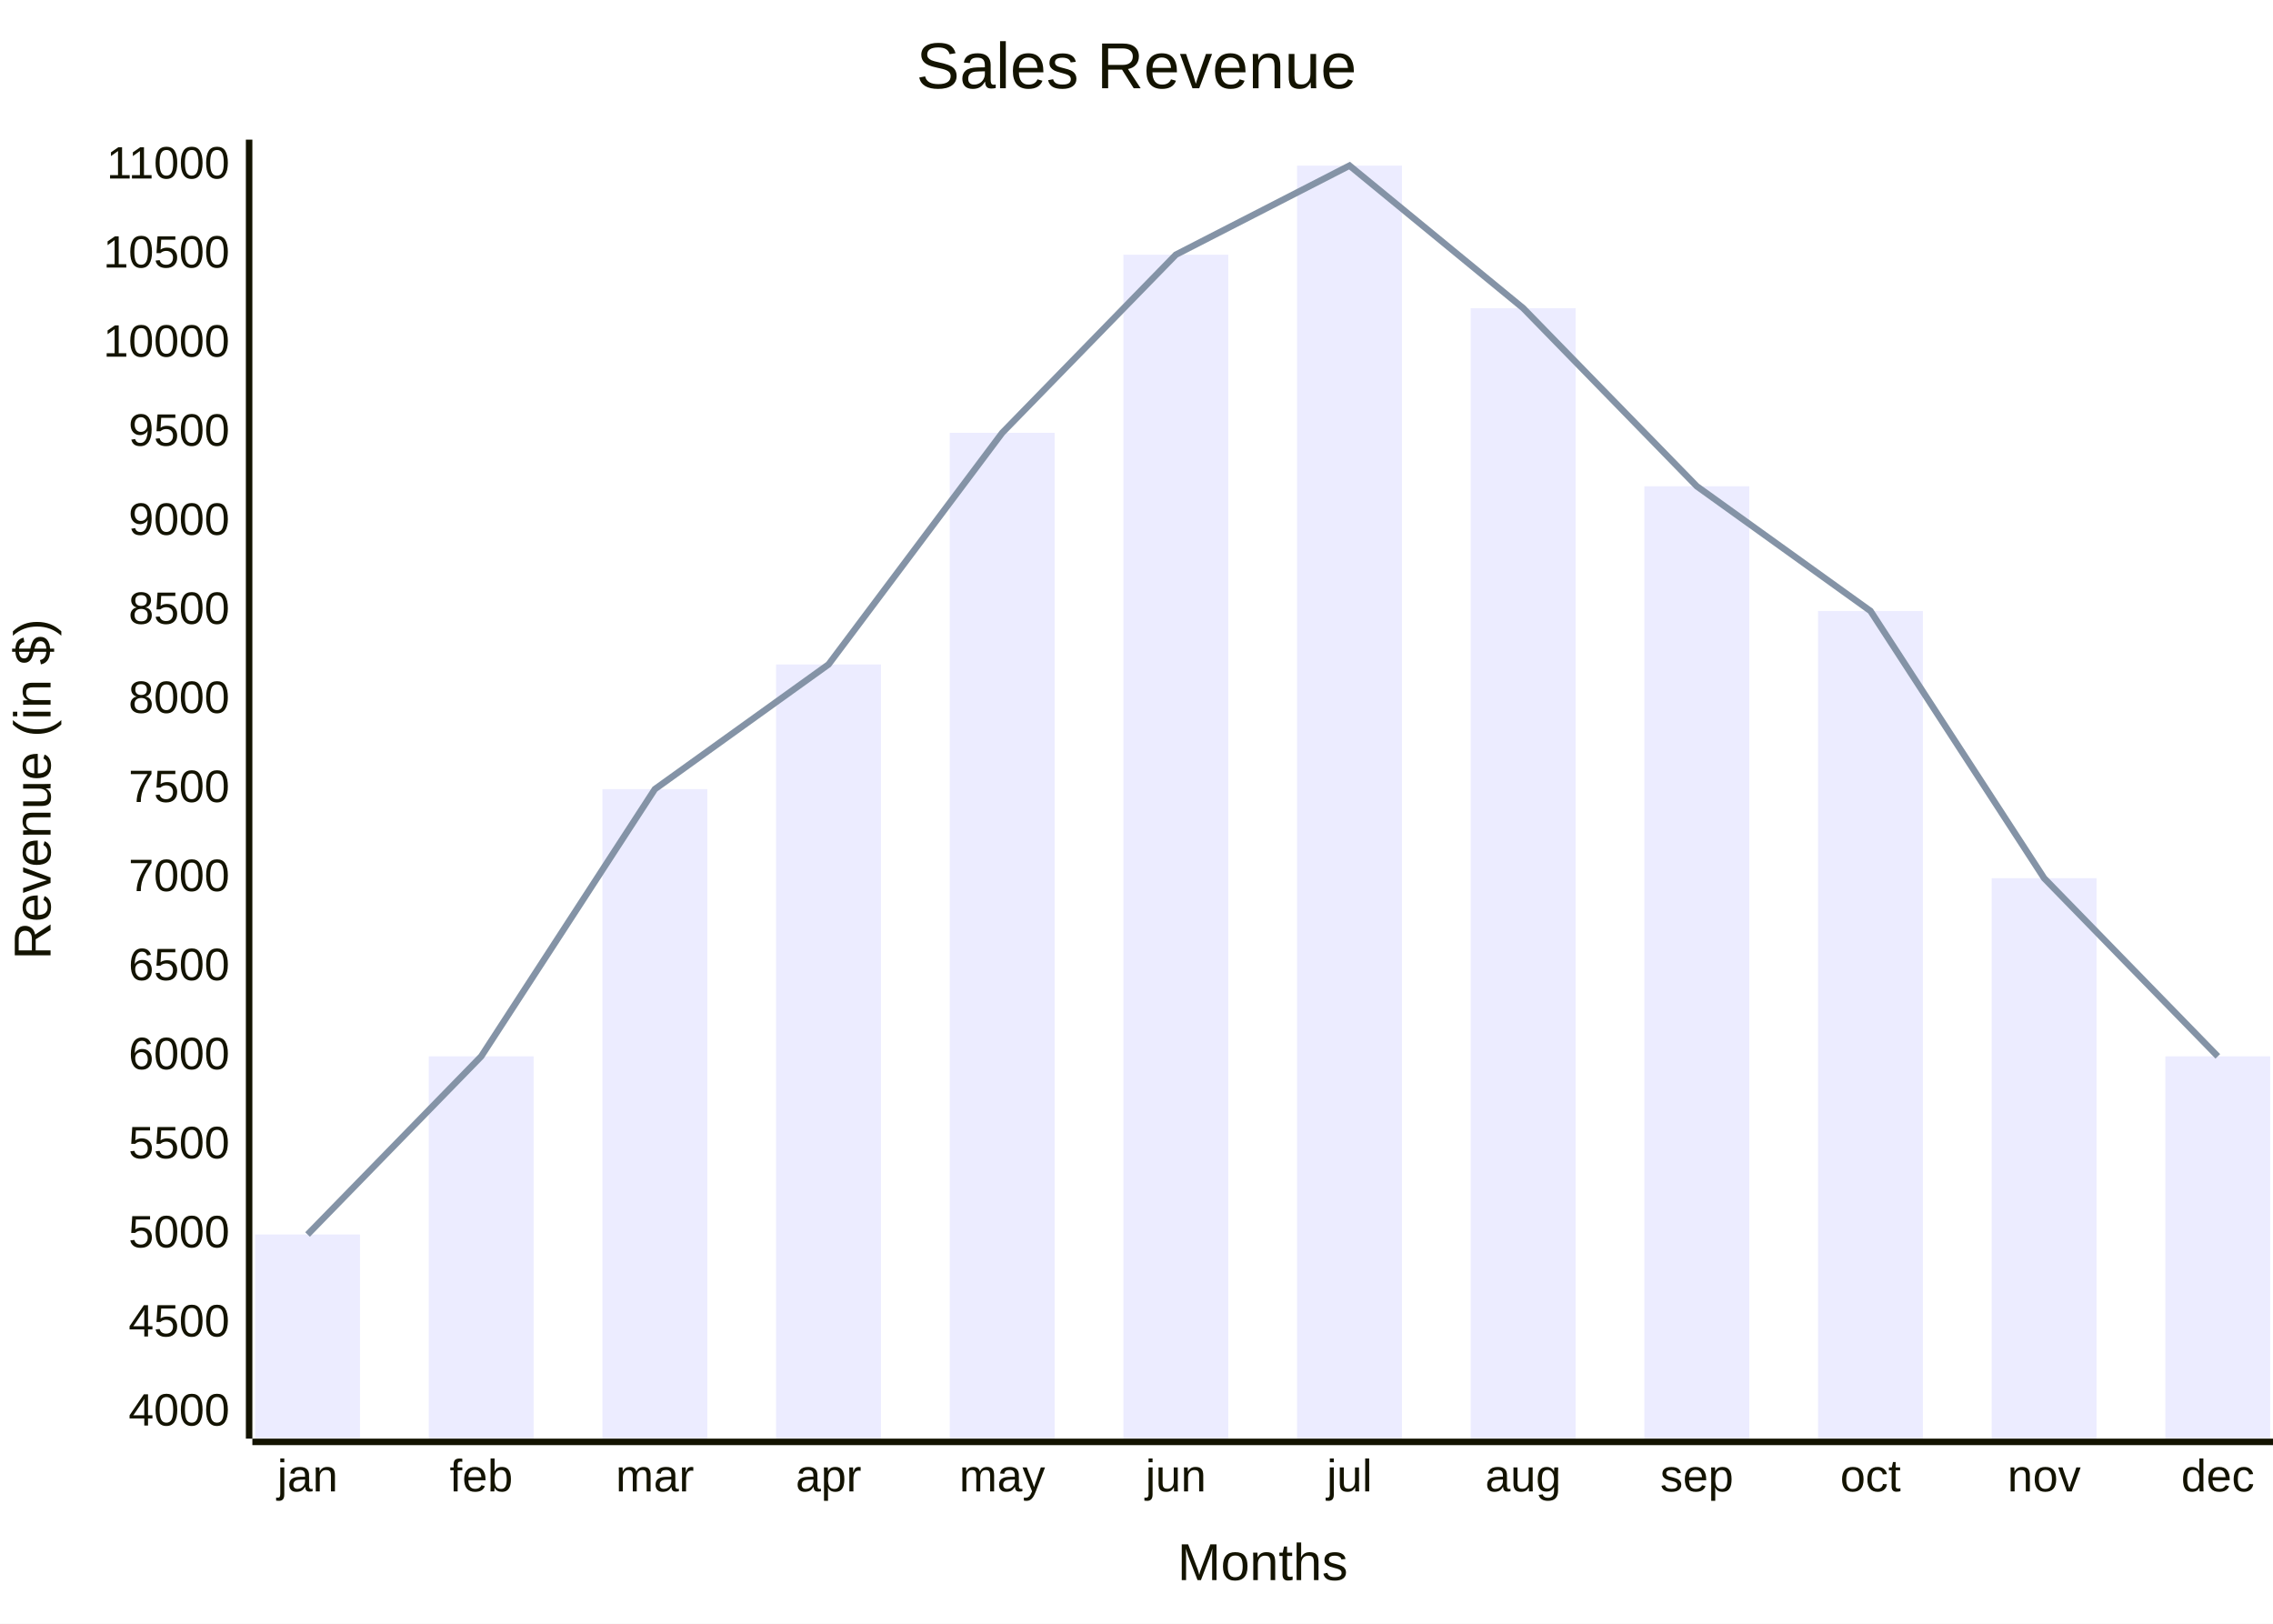
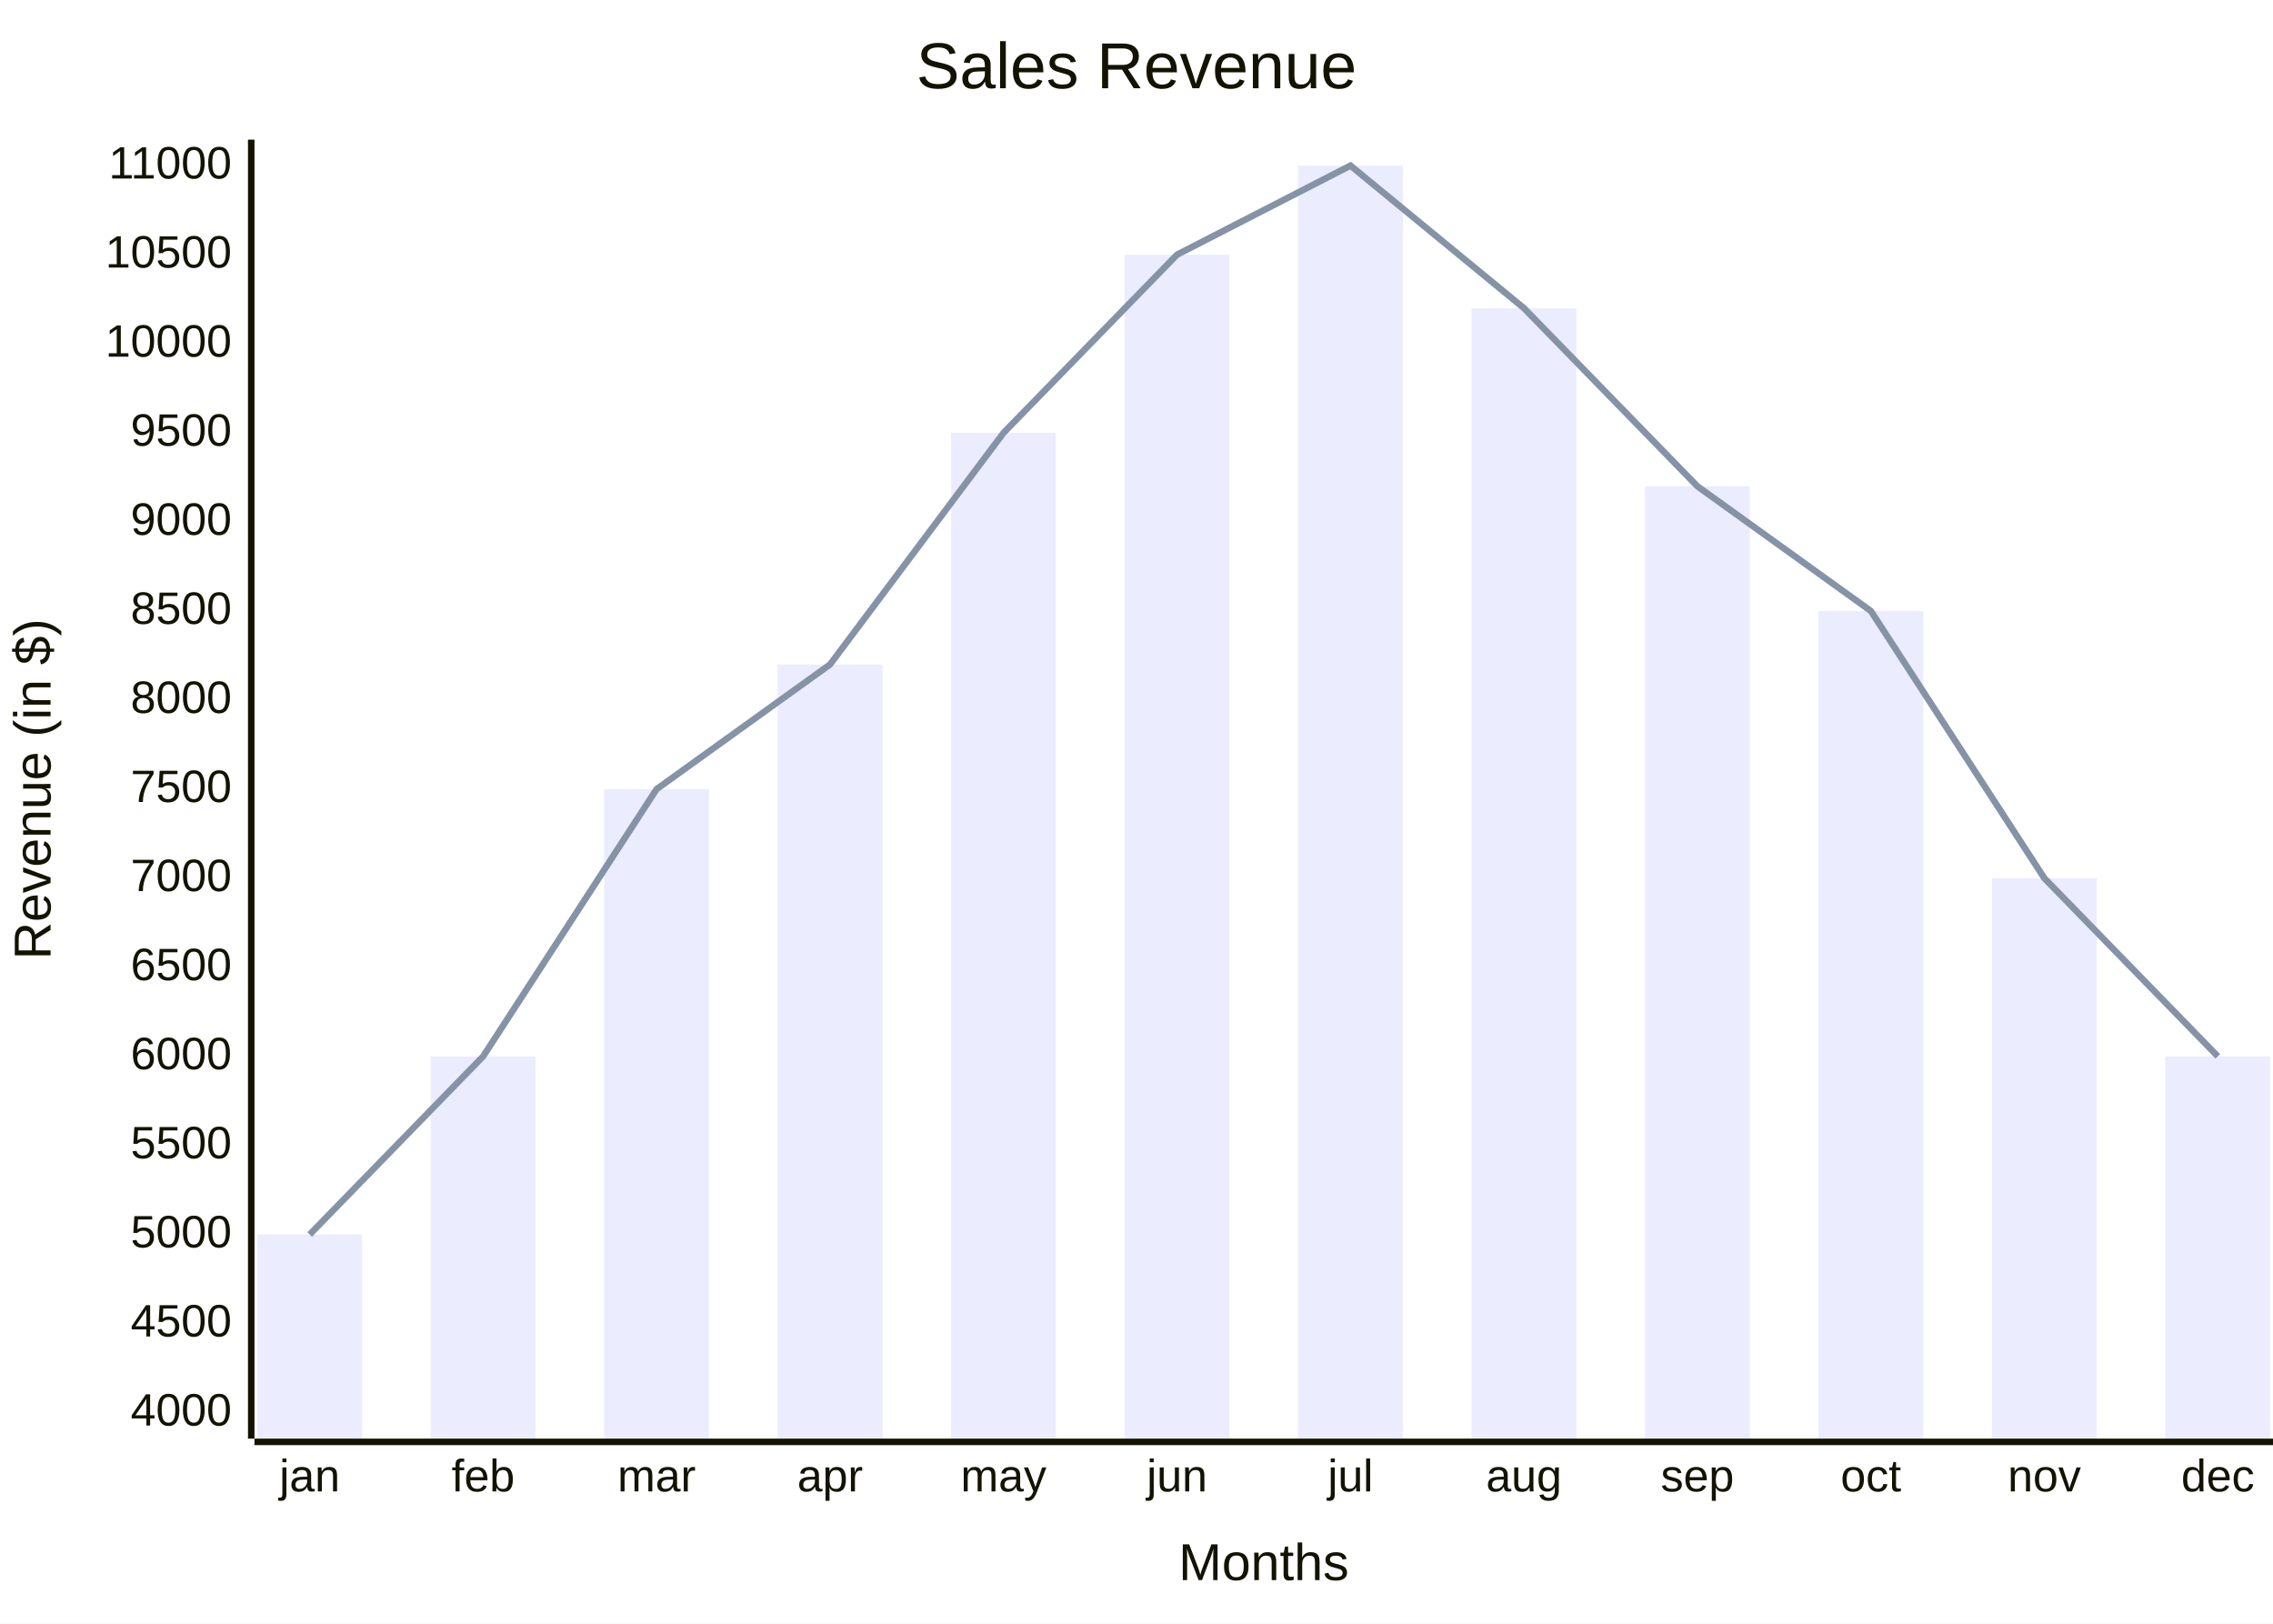
<svg xmlns="http://www.w3.org/2000/svg" id="upstream_cypress_xychart_spec_render_with_show_axis_tick_false_016" width="100%" style="max-width: 700px; background-color: white;" viewBox="0 0 700 500" role="graphics-document document" aria-roledescription="xychart">
-   <style>#upstream_cypress_xychart_spec_render_with_show_axis_tick_false_016{font-family:"trebuchet ms",verdana,arial,sans-serif;font-size:16px;fill:#333;}@keyframes edge-animation-frame{from{stroke-dashoffset:0;}}@keyframes dash{to{stroke-dashoffset:0;}}#upstream_cypress_xychart_spec_render_with_show_axis_tick_false_016 .edge-animation-slow{stroke-dasharray:9,5!important;stroke-dashoffset:900;animation:dash 50s linear infinite;stroke-linecap:round;}#upstream_cypress_xychart_spec_render_with_show_axis_tick_false_016 .edge-animation-fast{stroke-dasharray:9,5!important;stroke-dashoffset:900;animation:dash 20s linear infinite;stroke-linecap:round;}#upstream_cypress_xychart_spec_render_with_show_axis_tick_false_016 .error-icon{fill:#552222;}#upstream_cypress_xychart_spec_render_with_show_axis_tick_false_016 .error-text{fill:#552222;stroke:#552222;}#upstream_cypress_xychart_spec_render_with_show_axis_tick_false_016 .edge-thickness-normal{stroke-width:1px;}#upstream_cypress_xychart_spec_render_with_show_axis_tick_false_016 .edge-thickness-thick{stroke-width:3.5px;}#upstream_cypress_xychart_spec_render_with_show_axis_tick_false_016 .edge-pattern-solid{stroke-dasharray:0;}#upstream_cypress_xychart_spec_render_with_show_axis_tick_false_016 .edge-thickness-invisible{stroke-width:0;fill:none;}#upstream_cypress_xychart_spec_render_with_show_axis_tick_false_016 .edge-pattern-dashed{stroke-dasharray:3;}#upstream_cypress_xychart_spec_render_with_show_axis_tick_false_016 .edge-pattern-dotted{stroke-dasharray:2;}#upstream_cypress_xychart_spec_render_with_show_axis_tick_false_016 .marker{fill:#333333;stroke:#333333;}#upstream_cypress_xychart_spec_render_with_show_axis_tick_false_016 .marker.cross{stroke:#333333;}#upstream_cypress_xychart_spec_render_with_show_axis_tick_false_016 svg{font-family:"trebuchet ms",verdana,arial,sans-serif;font-size:16px;}#upstream_cypress_xychart_spec_render_with_show_axis_tick_false_016 p{margin:0;}#upstream_cypress_xychart_spec_render_with_show_axis_tick_false_016 :root{--mermaid-font-family:"trebuchet ms",verdana,arial,sans-serif;}</style>
+   <style>#upstream_cypress_xychart_spec_render_with_show_axis_tick_false_016{font-family:"trebuchet ms",verdana,arial,sans-serif;font-size:16px;fill:#333;}@keyframes edge-animation-frame{from{stroke-dashoffset:0;}}@keyframes dash{to{stroke-dashoffset:0;}}#upstream_cypress_xychart_spec_render_with_show_axis_tick_false_016 .edge-animation-slow{stroke-dasharray:9,5!important;stroke-dashoffset:900;animation:dash 50s linear infinite;stroke-linecap:round;}#upstream_cypress_xychart_spec_render_with_show_axis_tick_false_016 .edge-animation-fast{stroke-dasharray:9,5!important;stroke-dashoffset:900;animation:dash 20s linear infinite;stroke-linecap:round;}#upstream_cypress_xychart_spec_render_with_show_axis_tick_false_016 .error-icon{fill:#552222;}#upstream_cypress_xychart_spec_render_with_show_axis_tick_false_016 .error-text{fill:#552222;stroke:#552222;}#upstream_cypress_xychart_spec_render_with_show_axis_tick_false_016 .edge-thickness-normal{stroke-width:1px;}#upstream_cypress_xychart_spec_render_with_show_axis_tick_false_016 .edge-thickness-thick{stroke-width:3.5px;}#upstream_cypress_xychart_spec_render_with_show_axis_tick_false_016 .edge-pattern-solid{stroke-dasharray:0;}#upstream_cypress_xychart_spec_render_with_show_axis_tick_false_016 .edge-thickness-invisible{stroke-width:0;fill:none;}#upstream_cypress_xychart_spec_render_with_show_axis_tick_false_016 .edge-pattern-dashed{stroke-dasharray:3;}#upstream_cypress_xychart_spec_render_with_show_axis_tick_false_016 .edge-pattern-dotted{stroke-dasharray:2;}#upstream_cypress_xychart_spec_render_with_show_axis_tick_false_016 .marker{fill:#333333;stroke:#333333;}#upstream_cypress_xychart_spec_render_with_show_axis_tick_false_016 .marker.cross{stroke:#333333;}#upstream_cypress_xychart_spec_render_with_show_axis_tick_false_016 svg{font-family:"trebuchet ms",verdana,arial,sans-serif;font-size:16px;}#upstream_cypress_xychart_spec_render_with_show_axis_tick_false_016 p{margin:0;}#upstream_cypress_xychart_spec_render_with_show_axis_tick_false_016 .node .neo-node{stroke:#9370DB;}#upstream_cypress_xychart_spec_render_with_show_axis_tick_false_016 [data-look="neo"].node rect,#upstream_cypress_xychart_spec_render_with_show_axis_tick_false_016 [data-look="neo"].cluster rect,#upstream_cypress_xychart_spec_render_with_show_axis_tick_false_016 [data-look="neo"].node polygon{stroke:#9370DB;filter:drop-shadow(1px 2px 2px rgba(185, 185, 185, 1));}#upstream_cypress_xychart_spec_render_with_show_axis_tick_false_016 [data-look="neo"].node path{stroke:#9370DB;stroke-width:1px;}#upstream_cypress_xychart_spec_render_with_show_axis_tick_false_016 [data-look="neo"].node .outer-path{filter:drop-shadow(1px 2px 2px rgba(185, 185, 185, 1));}#upstream_cypress_xychart_spec_render_with_show_axis_tick_false_016 [data-look="neo"].node .neo-line path{stroke:#9370DB;filter:none;}#upstream_cypress_xychart_spec_render_with_show_axis_tick_false_016 [data-look="neo"].node circle{stroke:#9370DB;filter:drop-shadow(1px 2px 2px rgba(185, 185, 185, 1));}#upstream_cypress_xychart_spec_render_with_show_axis_tick_false_016 [data-look="neo"].node circle .state-start{fill:#000000;}#upstream_cypress_xychart_spec_render_with_show_axis_tick_false_016 [data-look="neo"].icon-shape .icon{fill:#9370DB;filter:drop-shadow(1px 2px 2px rgba(185, 185, 185, 1));}#upstream_cypress_xychart_spec_render_with_show_axis_tick_false_016 [data-look="neo"].icon-shape .icon-neo path{stroke:#9370DB;filter:drop-shadow(1px 2px 2px rgba(185, 185, 185, 1));}#upstream_cypress_xychart_spec_render_with_show_axis_tick_false_016 :root{--mermaid-font-family:"trebuchet ms",verdana,arial,sans-serif;}</style>
  <g />
  <g class="main">
    <rect width="700" height="500" class="background" fill="white" />
    <g class="chart-title">
      <text x="0" y="0" fill="#131300" font-size="20" dominant-baseline="middle" text-anchor="middle" transform="translate(350, 21.5) rotate(0)">Sales Revenue</text>
    </g>
    <g class="plot">
      <g class="bar-plot-0">
-         <rect x="78.569" y="380.143" width="32.3" height="62.857" fill="#ECECFF" stroke="#ECECFF" stroke-width="0" />
-         <rect x="132.049" y="325.286" width="32.3" height="117.714" fill="#ECECFF" stroke="#ECECFF" stroke-width="0" />
-         <rect x="185.529" y="243" width="32.3" height="200" fill="#ECECFF" stroke="#ECECFF" stroke-width="0" />
-         <rect x="239.009" y="204.6" width="32.3" height="238.4" fill="#ECECFF" stroke="#ECECFF" stroke-width="0" />
-         <rect x="292.489" y="133.286" width="32.3" height="309.714" fill="#ECECFF" stroke="#ECECFF" stroke-width="0" />
-         <rect x="345.969" y="78.429" width="32.3" height="364.571" fill="#ECECFF" stroke="#ECECFF" stroke-width="0" />
-         <rect x="399.449" y="51" width="32.3" height="392" fill="#ECECFF" stroke="#ECECFF" stroke-width="0" />
-         <rect x="452.93" y="94.886" width="32.3" height="348.114" fill="#ECECFF" stroke="#ECECFF" stroke-width="0" />
-         <rect x="506.41" y="149.743" width="32.3" height="293.257" fill="#ECECFF" stroke="#ECECFF" stroke-width="0" />
-         <rect x="559.89" y="188.143" width="32.3" height="254.857" fill="#ECECFF" stroke="#ECECFF" stroke-width="0" />
-         <rect x="613.37" y="270.429" width="32.3" height="172.571" fill="#ECECFF" stroke="#ECECFF" stroke-width="0" />
+         <rect x="79.217" y="380.143" width="32.3" height="62.857" fill="#ECECFF" stroke="#ECECFF" stroke-width="0" />
+         <rect x="132.638" y="325.286" width="32.3" height="117.714" fill="#ECECFF" stroke="#ECECFF" stroke-width="0" />
+         <rect x="186.06" y="243" width="32.3" height="200" fill="#ECECFF" stroke="#ECECFF" stroke-width="0" />
+         <rect x="239.481" y="204.6" width="32.3" height="238.4" fill="#ECECFF" stroke="#ECECFF" stroke-width="0" />
+         <rect x="292.902" y="133.286" width="32.3" height="309.714" fill="#ECECFF" stroke="#ECECFF" stroke-width="0" />
+         <rect x="346.323" y="78.429" width="32.3" height="364.571" fill="#ECECFF" stroke="#ECECFF" stroke-width="0" />
+         <rect x="399.744" y="51" width="32.3" height="392" fill="#ECECFF" stroke="#ECECFF" stroke-width="0" />
+         <rect x="453.165" y="94.886" width="32.3" height="348.114" fill="#ECECFF" stroke="#ECECFF" stroke-width="0" />
+         <rect x="506.587" y="149.743" width="32.3" height="293.257" fill="#ECECFF" stroke="#ECECFF" stroke-width="0" />
+         <rect x="560.008" y="188.143" width="32.3" height="254.857" fill="#ECECFF" stroke="#ECECFF" stroke-width="0" />
+         <rect x="613.429" y="270.429" width="32.3" height="172.571" fill="#ECECFF" stroke="#ECECFF" stroke-width="0" />
        <rect x="666.85" y="325.286" width="32.3" height="117.714" fill="#ECECFF" stroke="#ECECFF" stroke-width="0" />
      </g>
      <g class="line-plot-1">
-         <path d="M94.719,380.143L148.199,325.286L201.679,243L255.159,204.6L308.639,133.286L362.119,78.429L415.599,51L469.08,94.886L522.56,149.743L576.04,188.143L629.52,270.429L683,325.286" fill="none" stroke="#8493A6" stroke-width="2" />
+         <path d="M95.367,380.143L148.788,325.286L202.21,243L255.631,204.6L309.052,133.286L362.473,78.429L415.894,51L469.315,94.886L522.737,149.743L576.158,188.143L629.579,270.429L683,325.286" fill="none" stroke="#8493A6" stroke-width="2" />
      </g>
    </g>
    <g class="bottom-axis">
      <g class="axis-line">
-         <path d="M 77.719,444 L 700,444" fill="none" stroke="#131300" stroke-width="2" />
+         <path d="M 78.367,444 L 700,444" fill="none" stroke="#131300" stroke-width="2" />
      </g>
      <g class="label">
-         <text x="0" y="0" fill="#131300" font-size="14" dominant-baseline="text-before-edge" text-anchor="middle" transform="translate(94.71875, 450) rotate(0)">jan</text>
-         <text x="0" y="0" fill="#131300" font-size="14" dominant-baseline="text-before-edge" text-anchor="middle" transform="translate(148.1989, 450) rotate(0)">feb</text>
-         <text x="0" y="0" fill="#131300" font-size="14" dominant-baseline="text-before-edge" text-anchor="middle" transform="translate(201.679, 450) rotate(0)">mar</text>
-         <text x="0" y="0" fill="#131300" font-size="14" dominant-baseline="text-before-edge" text-anchor="middle" transform="translate(255.1591, 450) rotate(0)">apr</text>
-         <text x="0" y="0" fill="#131300" font-size="14" dominant-baseline="text-before-edge" text-anchor="middle" transform="translate(308.6392, 450) rotate(0)">may</text>
-         <text x="0" y="0" fill="#131300" font-size="14" dominant-baseline="text-before-edge" text-anchor="middle" transform="translate(362.1193, 450) rotate(0)">jun</text>
-         <text x="0" y="0" fill="#131300" font-size="14" dominant-baseline="text-before-edge" text-anchor="middle" transform="translate(415.5994, 450) rotate(0)">jul</text>
-         <text x="0" y="0" fill="#131300" font-size="14" dominant-baseline="text-before-edge" text-anchor="middle" transform="translate(469.0795, 450) rotate(0)">aug</text>
-         <text x="0" y="0" fill="#131300" font-size="14" dominant-baseline="text-before-edge" text-anchor="middle" transform="translate(522.5597, 450) rotate(0)">sep</text>
-         <text x="0" y="0" fill="#131300" font-size="14" dominant-baseline="text-before-edge" text-anchor="middle" transform="translate(576.0398, 450) rotate(0)">oct</text>
-         <text x="0" y="0" fill="#131300" font-size="14" dominant-baseline="text-before-edge" text-anchor="middle" transform="translate(629.5199, 450) rotate(0)">nov</text>
+         <text x="0" y="0" fill="#131300" font-size="14" dominant-baseline="text-before-edge" text-anchor="middle" transform="translate(95.36719, 450) rotate(0)">jan</text>
+         <text x="0" y="0" fill="#131300" font-size="14" dominant-baseline="text-before-edge" text-anchor="middle" transform="translate(148.7884, 450) rotate(0)">feb</text>
+         <text x="0" y="0" fill="#131300" font-size="14" dominant-baseline="text-before-edge" text-anchor="middle" transform="translate(202.2095, 450) rotate(0)">mar</text>
+         <text x="0" y="0" fill="#131300" font-size="14" dominant-baseline="text-before-edge" text-anchor="middle" transform="translate(255.6307, 450) rotate(0)">apr</text>
+         <text x="0" y="0" fill="#131300" font-size="14" dominant-baseline="text-before-edge" text-anchor="middle" transform="translate(309.0518, 450) rotate(0)">may</text>
+         <text x="0" y="0" fill="#131300" font-size="14" dominant-baseline="text-before-edge" text-anchor="middle" transform="translate(362.473, 450) rotate(0)">jun</text>
+         <text x="0" y="0" fill="#131300" font-size="14" dominant-baseline="text-before-edge" text-anchor="middle" transform="translate(415.8942, 450) rotate(0)">jul</text>
+         <text x="0" y="0" fill="#131300" font-size="14" dominant-baseline="text-before-edge" text-anchor="middle" transform="translate(469.3153, 450) rotate(0)">aug</text>
+         <text x="0" y="0" fill="#131300" font-size="14" dominant-baseline="text-before-edge" text-anchor="middle" transform="translate(522.7365, 450) rotate(0)">sep</text>
+         <text x="0" y="0" fill="#131300" font-size="14" dominant-baseline="text-before-edge" text-anchor="middle" transform="translate(576.1577, 450) rotate(0)">oct</text>
+         <text x="0" y="0" fill="#131300" font-size="14" dominant-baseline="text-before-edge" text-anchor="middle" transform="translate(629.5788, 450) rotate(0)">nov</text>
        <text x="0" y="0" fill="#131300" font-size="14" dominant-baseline="text-before-edge" text-anchor="middle" transform="translate(683, 450) rotate(0)">dec</text>
      </g>
      <g class="title">
-         <text x="0" y="0" fill="#131300" font-size="16" dominant-baseline="text-before-edge" text-anchor="middle" transform="translate(388.8594, 476) rotate(0)">Months</text>
+         <text x="0" y="0" fill="#131300" font-size="16" dominant-baseline="text-before-edge" text-anchor="middle" transform="translate(389.1836, 476) rotate(0)">Months</text>
      </g>
    </g>
    <g class="left-axis">
      <g class="axisl-line">
-         <path d="M 76.719,43 L 76.719,443" fill="none" stroke="#131300" stroke-width="2" />
+         <path d="M 77.367,43 L 77.367,443" fill="none" stroke="#131300" stroke-width="2" />
      </g>
      <g class="label">
-         <text x="0" y="0" fill="#131300" font-size="14" dominant-baseline="middle" text-anchor="end" transform="translate(70.71875, 51) rotate(0)">11000</text>
-         <text x="0" y="0" fill="#131300" font-size="14" dominant-baseline="middle" text-anchor="end" transform="translate(70.71875, 78.42857) rotate(0)">10500</text>
-         <text x="0" y="0" fill="#131300" font-size="14" dominant-baseline="middle" text-anchor="end" transform="translate(70.71875, 105.8571) rotate(0)">10000</text>
-         <text x="0" y="0" fill="#131300" font-size="14" dominant-baseline="middle" text-anchor="end" transform="translate(70.71875, 133.2857) rotate(0)">9500</text>
-         <text x="0" y="0" fill="#131300" font-size="14" dominant-baseline="middle" text-anchor="end" transform="translate(70.71875, 160.7143) rotate(0)">9000</text>
-         <text x="0" y="0" fill="#131300" font-size="14" dominant-baseline="middle" text-anchor="end" transform="translate(70.71875, 188.1429) rotate(0)">8500</text>
-         <text x="0" y="0" fill="#131300" font-size="14" dominant-baseline="middle" text-anchor="end" transform="translate(70.71875, 215.5714) rotate(0)">8000</text>
-         <text x="0" y="0" fill="#131300" font-size="14" dominant-baseline="middle" text-anchor="end" transform="translate(70.71875, 243) rotate(0)">7500</text>
-         <text x="0" y="0" fill="#131300" font-size="14" dominant-baseline="middle" text-anchor="end" transform="translate(70.71875, 270.4286) rotate(0)">7000</text>
-         <text x="0" y="0" fill="#131300" font-size="14" dominant-baseline="middle" text-anchor="end" transform="translate(70.71875, 297.8571) rotate(0)">6500</text>
-         <text x="0" y="0" fill="#131300" font-size="14" dominant-baseline="middle" text-anchor="end" transform="translate(70.71875, 325.2857) rotate(0)">6000</text>
-         <text x="0" y="0" fill="#131300" font-size="14" dominant-baseline="middle" text-anchor="end" transform="translate(70.71875, 352.7143) rotate(0)">5500</text>
-         <text x="0" y="0" fill="#131300" font-size="14" dominant-baseline="middle" text-anchor="end" transform="translate(70.71875, 380.1429) rotate(0)">5000</text>
-         <text x="0" y="0" fill="#131300" font-size="14" dominant-baseline="middle" text-anchor="end" transform="translate(70.71875, 407.5714) rotate(0)">4500</text>
-         <text x="0" y="0" fill="#131300" font-size="14" dominant-baseline="middle" text-anchor="end" transform="translate(70.71875, 435) rotate(0)">4000</text>
+         <text x="0" y="0" fill="#131300" font-size="14" dominant-baseline="middle" text-anchor="end" transform="translate(71.36719, 51) rotate(0)">11000</text>
+         <text x="0" y="0" fill="#131300" font-size="14" dominant-baseline="middle" text-anchor="end" transform="translate(71.36719, 78.42857) rotate(0)">10500</text>
+         <text x="0" y="0" fill="#131300" font-size="14" dominant-baseline="middle" text-anchor="end" transform="translate(71.36719, 105.8571) rotate(0)">10000</text>
+         <text x="0" y="0" fill="#131300" font-size="14" dominant-baseline="middle" text-anchor="end" transform="translate(71.36719, 133.2857) rotate(0)">9500</text>
+         <text x="0" y="0" fill="#131300" font-size="14" dominant-baseline="middle" text-anchor="end" transform="translate(71.36719, 160.7143) rotate(0)">9000</text>
+         <text x="0" y="0" fill="#131300" font-size="14" dominant-baseline="middle" text-anchor="end" transform="translate(71.36719, 188.1429) rotate(0)">8500</text>
+         <text x="0" y="0" fill="#131300" font-size="14" dominant-baseline="middle" text-anchor="end" transform="translate(71.36719, 215.5714) rotate(0)">8000</text>
+         <text x="0" y="0" fill="#131300" font-size="14" dominant-baseline="middle" text-anchor="end" transform="translate(71.36719, 243) rotate(0)">7500</text>
+         <text x="0" y="0" fill="#131300" font-size="14" dominant-baseline="middle" text-anchor="end" transform="translate(71.36719, 270.4286) rotate(0)">7000</text>
+         <text x="0" y="0" fill="#131300" font-size="14" dominant-baseline="middle" text-anchor="end" transform="translate(71.36719, 297.8571) rotate(0)">6500</text>
+         <text x="0" y="0" fill="#131300" font-size="14" dominant-baseline="middle" text-anchor="end" transform="translate(71.36719, 325.2857) rotate(0)">6000</text>
+         <text x="0" y="0" fill="#131300" font-size="14" dominant-baseline="middle" text-anchor="end" transform="translate(71.36719, 352.7143) rotate(0)">5500</text>
+         <text x="0" y="0" fill="#131300" font-size="14" dominant-baseline="middle" text-anchor="end" transform="translate(71.36719, 380.1429) rotate(0)">5000</text>
+         <text x="0" y="0" fill="#131300" font-size="14" dominant-baseline="middle" text-anchor="end" transform="translate(71.36719, 407.5714) rotate(0)">4500</text>
+         <text x="0" y="0" fill="#131300" font-size="14" dominant-baseline="middle" text-anchor="end" transform="translate(71.36719, 435) rotate(0)">4000</text>
      </g>
      <g class="title">
        <text x="0" y="0" fill="#131300" font-size="16" dominant-baseline="text-before-edge" text-anchor="middle" transform="translate(5, 243) rotate(270)">Revenue (in $)</text>
      </g>
    </g>
  </g>
  <g class="mermaid-tmp-group" />
</svg>
